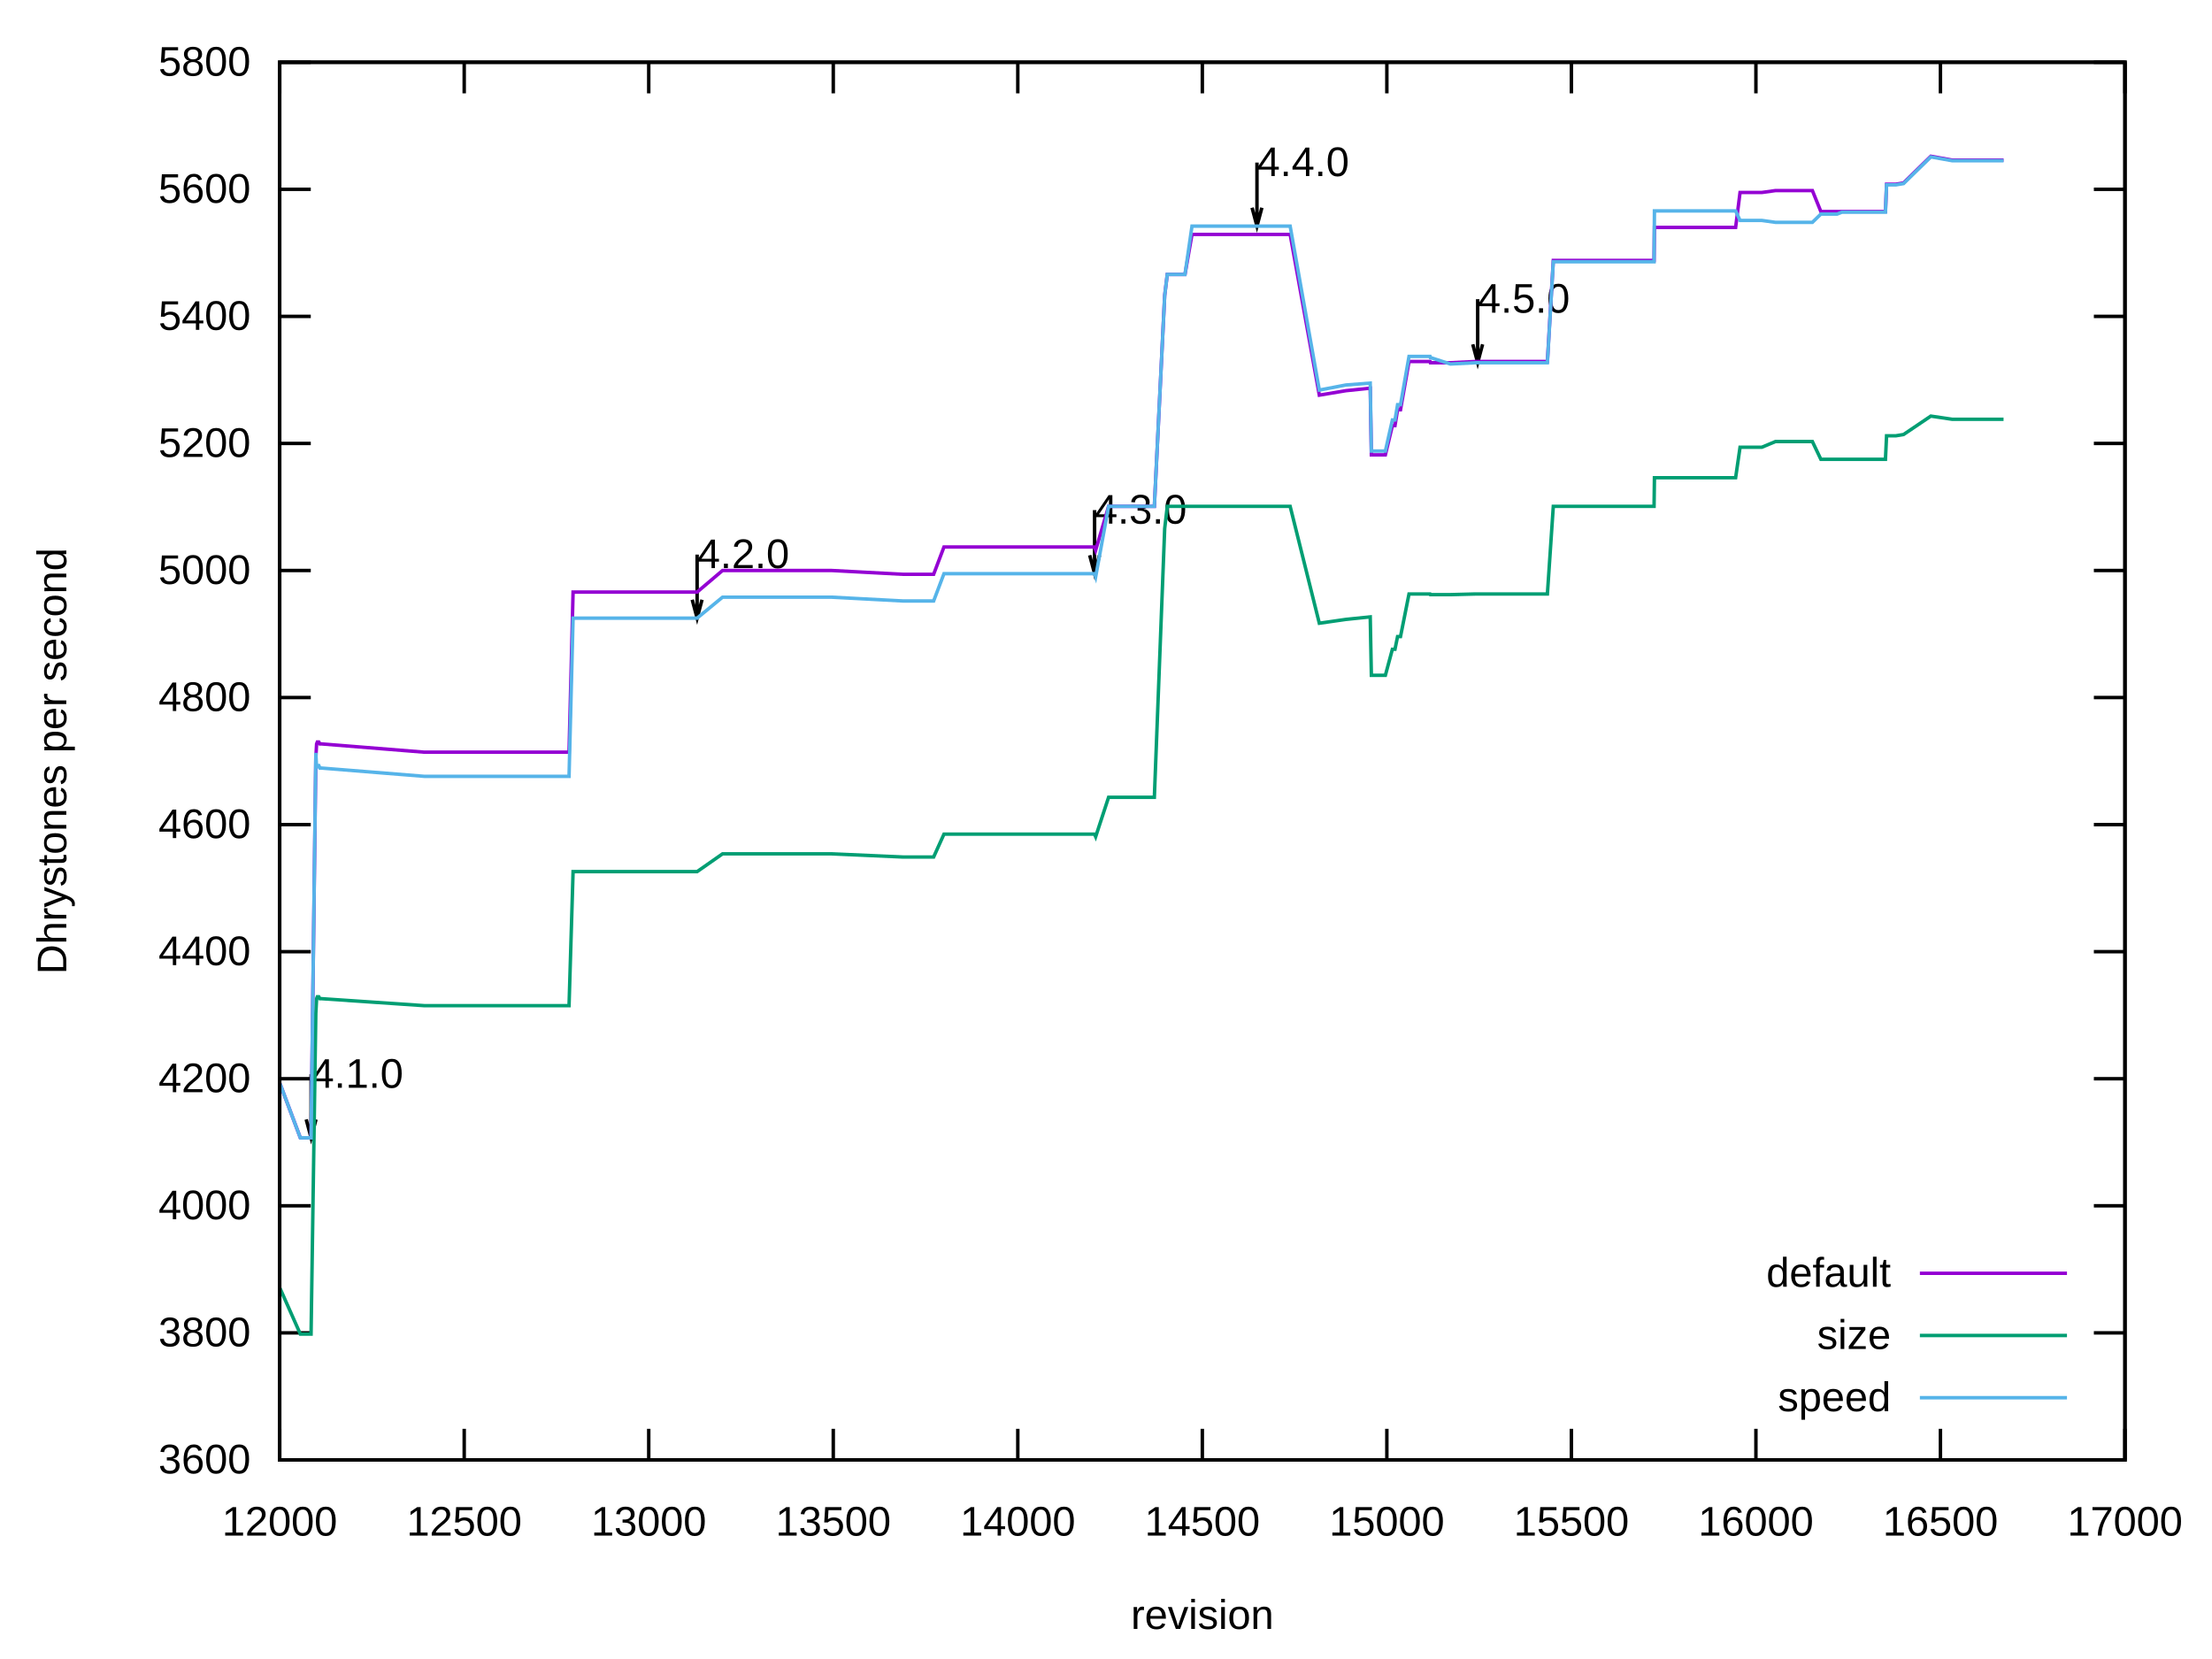
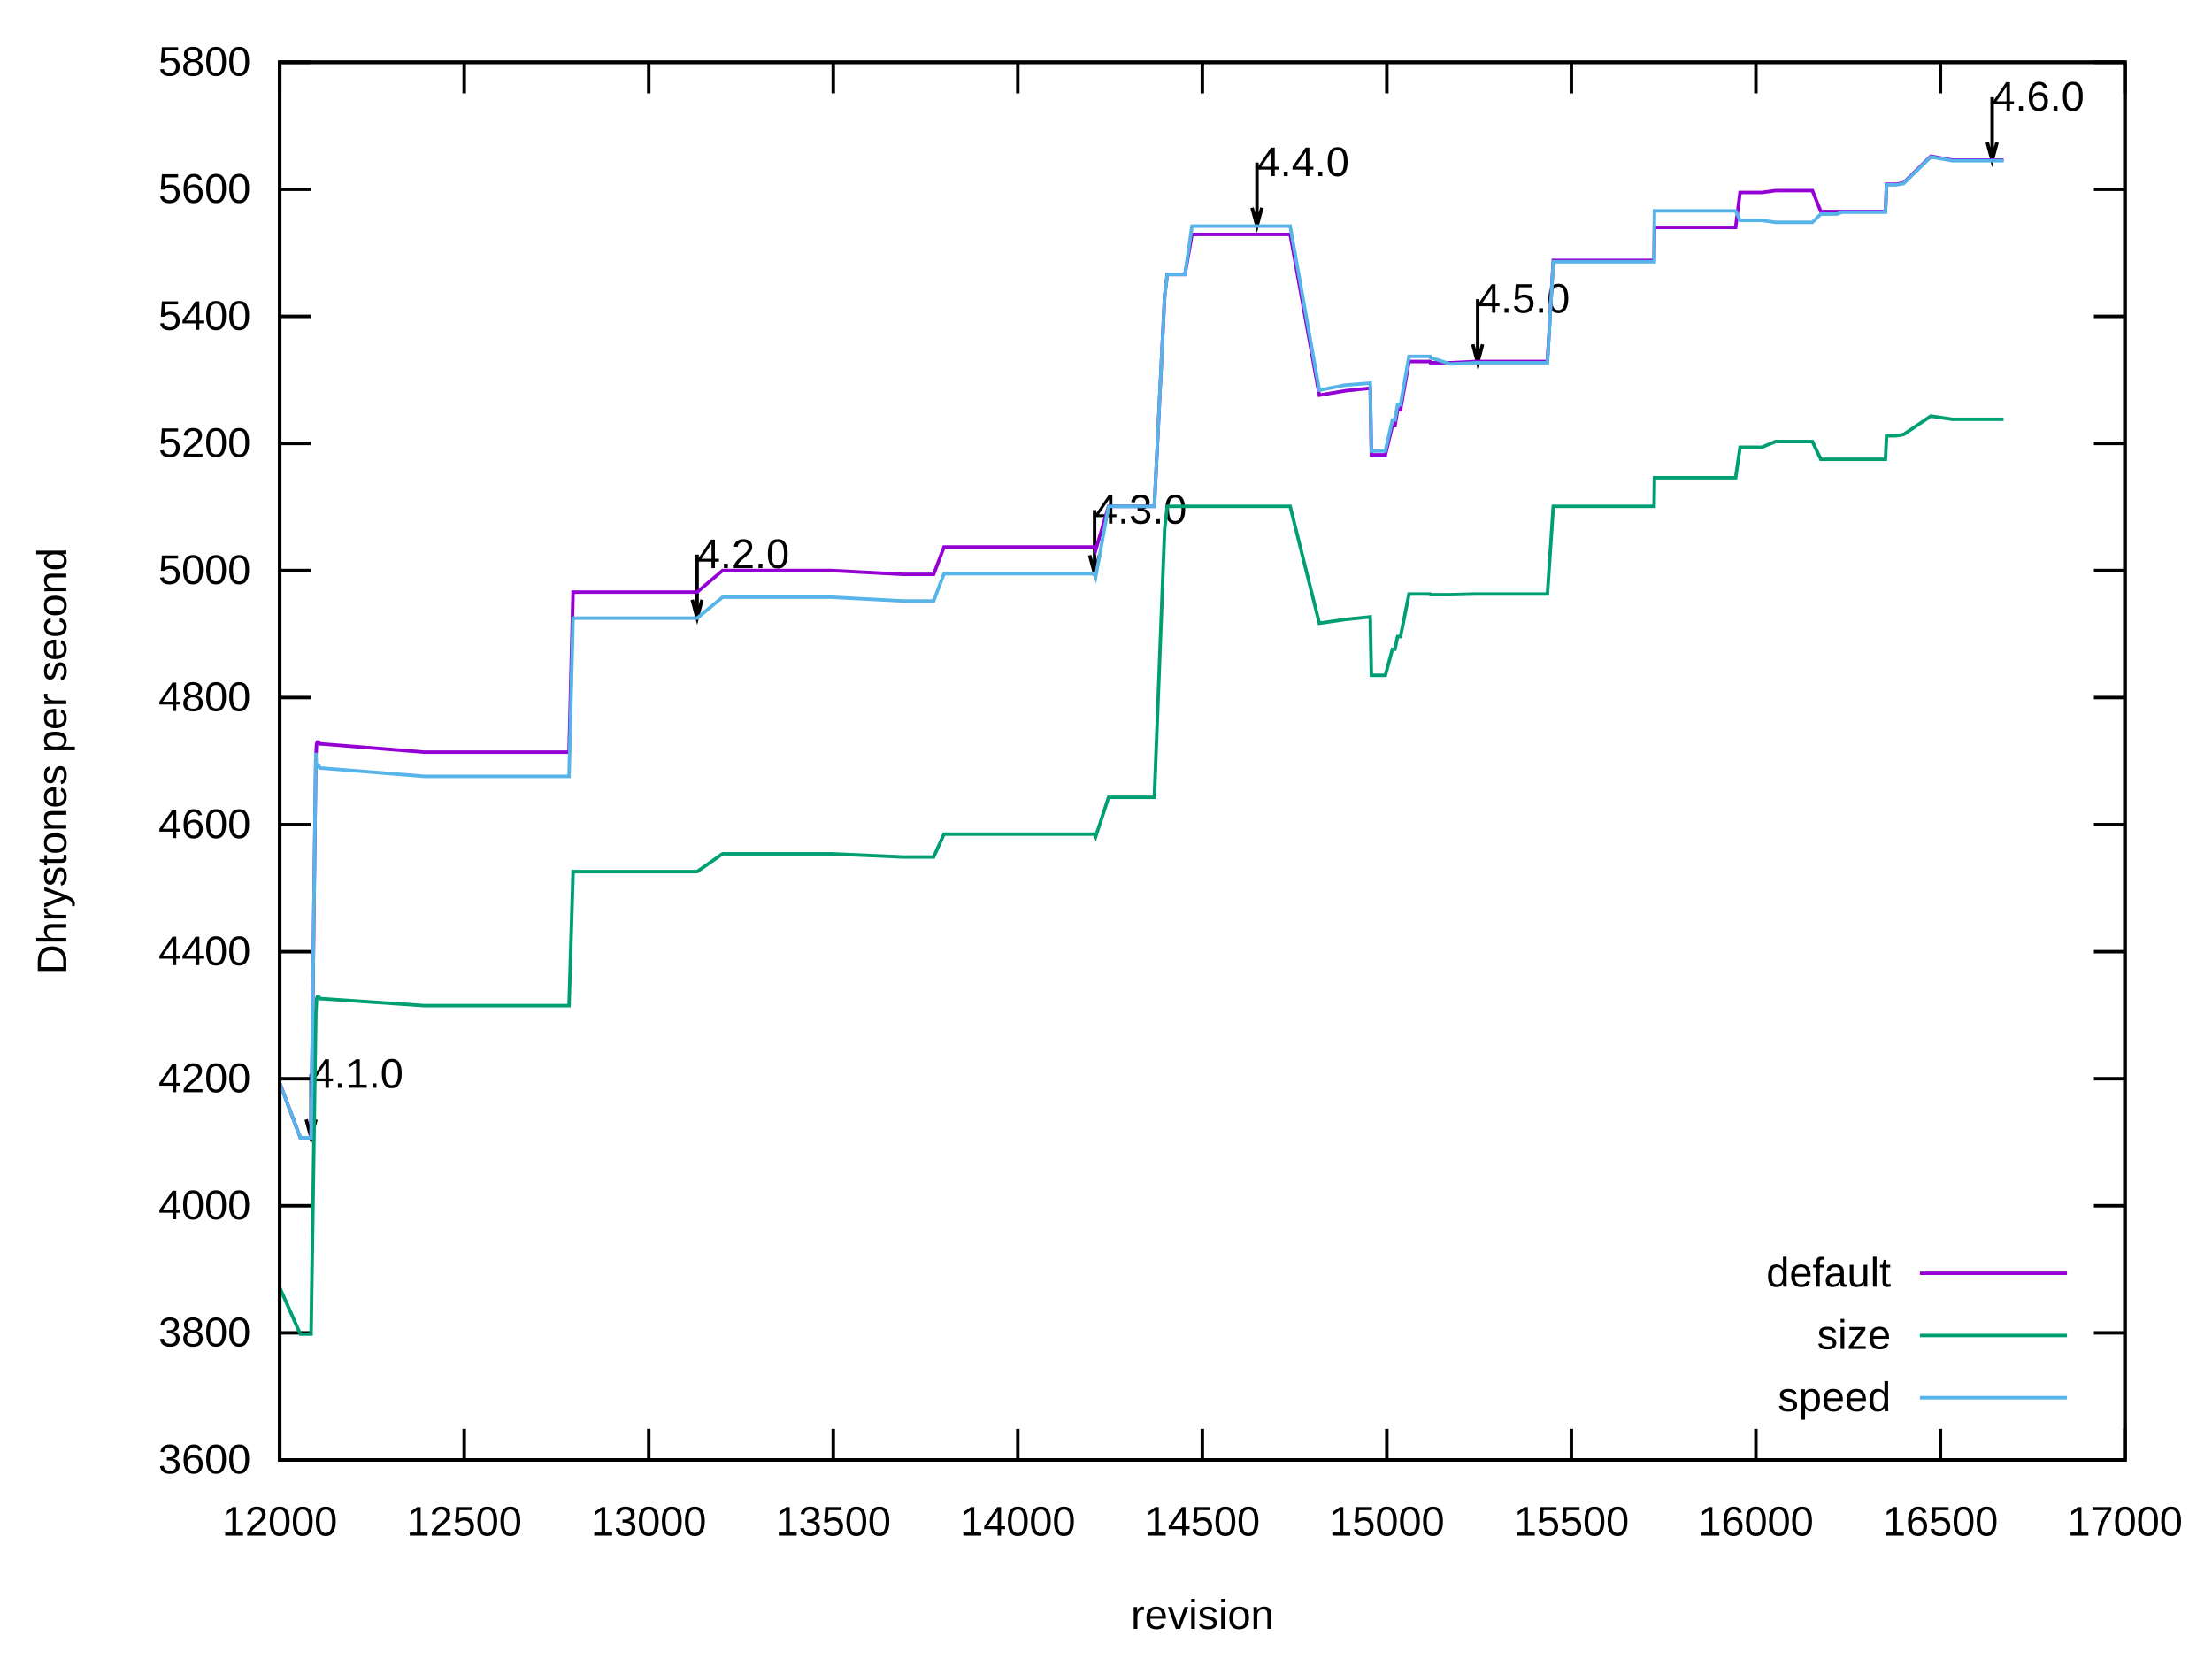
<svg xmlns="http://www.w3.org/2000/svg" xmlns:xlink="http://www.w3.org/1999/xlink" width="640" height="480" viewBox="0 0 640 480">
  <g id="gnuplot_canvas">
    <rect x="0" y="0" width="640" height="480" fill="none" />
    <defs>
      <circle id="gpDot" r="0.5" stroke-width="0.5" stroke="currentColor" />
      <path id="gpPt0" stroke-width="0.222" stroke="currentColor" d="M-1,0 h2 M0,-1 v2" />
      <path id="gpPt1" stroke-width="0.222" stroke="currentColor" d="M-1,-1 L1,1 M1,-1 L-1,1" />
      <path id="gpPt2" stroke-width="0.222" stroke="currentColor" d="M-1,0 L1,0 M0,-1 L0,1 M-1,-1 L1,1 M-1,1 L1,-1" />
      <rect id="gpPt3" stroke-width="0.222" stroke="currentColor" x="-1" y="-1" width="2" height="2" />
      <rect id="gpPt4" stroke-width="0.222" stroke="currentColor" fill="currentColor" x="-1" y="-1" width="2" height="2" />
      <circle id="gpPt5" stroke-width="0.222" stroke="currentColor" cx="0" cy="0" r="1" />
      <use xlink:href="#gpPt5" id="gpPt6" fill="currentColor" stroke="none" />
      <path id="gpPt7" stroke-width="0.222" stroke="currentColor" d="M0,-1.33 L-1.33,0.67 L1.33,0.67 z" />
      <use xlink:href="#gpPt7" id="gpPt8" fill="currentColor" stroke="none" />
      <use xlink:href="#gpPt7" id="gpPt9" stroke="currentColor" transform="rotate(180)" />
      <use xlink:href="#gpPt9" id="gpPt10" fill="currentColor" stroke="none" />
      <use xlink:href="#gpPt3" id="gpPt11" stroke="currentColor" transform="rotate(45)" />
      <use xlink:href="#gpPt11" id="gpPt12" fill="currentColor" stroke="none" />
      <path id="gpPt13" stroke-width="0.222" stroke="currentColor" d="M0,1.330 L1.265,0.411 L0.782,-1.067 L-0.782,-1.076 L-1.265,0.411 z" />
      <use xlink:href="#gpPt13" id="gpPt14" fill="currentColor" stroke="none" />
      <filter id="textbox" filterUnits="objectBoundingBox" x="0" y="0" height="1" width="1">
        <feFlood flood-color="white" flood-opacity="1" result="bgnd" />
        <feComposite in="SourceGraphic" in2="bgnd" operator="atop" />
      </filter>
      <filter id="greybox" filterUnits="objectBoundingBox" x="0" y="0" height="1" width="1">
        <feFlood flood-color="lightgrey" flood-opacity="1" result="grey" />
        <feComposite in="SourceGraphic" in2="grey" operator="atop" />
      </filter>
    </defs>
    <g fill="none" color="white" stroke="currentColor" stroke-width="1.00" stroke-linecap="butt" stroke-linejoin="miter">
</g>
    <g fill="none" color="black" stroke="currentColor" stroke-width="1.00" stroke-linecap="butt" stroke-linejoin="miter">
      <path stroke="black" d="M80.92,422.40 L89.92,422.40 M614.82,422.40 L605.82,422.40  " />
      <g transform="translate(72.53,426.30)" stroke="none" fill="black" font-family="Arial" font-size="12.00" text-anchor="end">
        <text>
          <tspan font-family="Arial"> 3600</tspan>
        </text>
      </g>
    </g>
    <g fill="none" color="black" stroke="currentColor" stroke-width="1.00" stroke-linecap="butt" stroke-linejoin="miter">
      <path stroke="black" d="M80.92,385.64 L89.92,385.64 M614.82,385.64 L605.82,385.64  " />
      <g transform="translate(72.53,389.54)" stroke="none" fill="black" font-family="Arial" font-size="12.00" text-anchor="end">
        <text>
          <tspan font-family="Arial"> 3800</tspan>
        </text>
      </g>
    </g>
    <g fill="none" color="black" stroke="currentColor" stroke-width="1.00" stroke-linecap="butt" stroke-linejoin="miter">
      <path stroke="black" d="M80.92,348.87 L89.92,348.87 M614.82,348.87 L605.82,348.87  " />
      <g transform="translate(72.53,352.77)" stroke="none" fill="black" font-family="Arial" font-size="12.00" text-anchor="end">
        <text>
          <tspan font-family="Arial"> 4000</tspan>
        </text>
      </g>
    </g>
    <g fill="none" color="black" stroke="currentColor" stroke-width="1.00" stroke-linecap="butt" stroke-linejoin="miter">
      <path stroke="black" d="M80.92,312.11 L89.92,312.11 M614.82,312.11 L605.82,312.11  " />
      <g transform="translate(72.53,316.01)" stroke="none" fill="black" font-family="Arial" font-size="12.00" text-anchor="end">
        <text>
          <tspan font-family="Arial"> 4200</tspan>
        </text>
      </g>
    </g>
    <g fill="none" color="black" stroke="currentColor" stroke-width="1.00" stroke-linecap="butt" stroke-linejoin="miter">
      <path stroke="black" d="M80.92,275.35 L89.92,275.35 M614.82,275.35 L605.82,275.35  " />
      <g transform="translate(72.53,279.25)" stroke="none" fill="black" font-family="Arial" font-size="12.00" text-anchor="end">
        <text>
          <tspan font-family="Arial"> 4400</tspan>
        </text>
      </g>
    </g>
    <g fill="none" color="black" stroke="currentColor" stroke-width="1.00" stroke-linecap="butt" stroke-linejoin="miter">
      <path stroke="black" d="M80.92,238.59 L89.92,238.59 M614.82,238.59 L605.82,238.59  " />
      <g transform="translate(72.53,242.49)" stroke="none" fill="black" font-family="Arial" font-size="12.00" text-anchor="end">
        <text>
          <tspan font-family="Arial"> 4600</tspan>
        </text>
      </g>
    </g>
    <g fill="none" color="black" stroke="currentColor" stroke-width="1.00" stroke-linecap="butt" stroke-linejoin="miter">
      <path stroke="black" d="M80.92,201.82 L89.92,201.82 M614.82,201.82 L605.82,201.82  " />
      <g transform="translate(72.53,205.72)" stroke="none" fill="black" font-family="Arial" font-size="12.00" text-anchor="end">
        <text>
          <tspan font-family="Arial"> 4800</tspan>
        </text>
      </g>
    </g>
    <g fill="none" color="black" stroke="currentColor" stroke-width="1.00" stroke-linecap="butt" stroke-linejoin="miter">
      <path stroke="black" d="M80.92,165.06 L89.92,165.06 M614.82,165.06 L605.82,165.06  " />
      <g transform="translate(72.53,168.96)" stroke="none" fill="black" font-family="Arial" font-size="12.00" text-anchor="end">
        <text>
          <tspan font-family="Arial"> 5000</tspan>
        </text>
      </g>
    </g>
    <g fill="none" color="black" stroke="currentColor" stroke-width="1.00" stroke-linecap="butt" stroke-linejoin="miter">
      <path stroke="black" d="M80.92,128.30 L89.92,128.30 M614.82,128.30 L605.82,128.30  " />
      <g transform="translate(72.53,132.20)" stroke="none" fill="black" font-family="Arial" font-size="12.00" text-anchor="end">
        <text>
          <tspan font-family="Arial"> 5200</tspan>
        </text>
      </g>
    </g>
    <g fill="none" color="black" stroke="currentColor" stroke-width="1.00" stroke-linecap="butt" stroke-linejoin="miter">
      <path stroke="black" d="M80.92,91.54 L89.92,91.54 M614.82,91.54 L605.82,91.54  " />
      <g transform="translate(72.53,95.44)" stroke="none" fill="black" font-family="Arial" font-size="12.00" text-anchor="end">
        <text>
          <tspan font-family="Arial"> 5400</tspan>
        </text>
      </g>
    </g>
    <g fill="none" color="black" stroke="currentColor" stroke-width="1.00" stroke-linecap="butt" stroke-linejoin="miter">
      <path stroke="black" d="M80.92,54.77 L89.92,54.77 M614.82,54.77 L605.82,54.77  " />
      <g transform="translate(72.53,58.67)" stroke="none" fill="black" font-family="Arial" font-size="12.00" text-anchor="end">
        <text>
          <tspan font-family="Arial"> 5600</tspan>
        </text>
      </g>
    </g>
    <g fill="none" color="black" stroke="currentColor" stroke-width="1.00" stroke-linecap="butt" stroke-linejoin="miter">
      <path stroke="black" d="M80.92,18.01 L89.92,18.01 M614.82,18.01 L605.82,18.01  " />
      <g transform="translate(72.53,21.91)" stroke="none" fill="black" font-family="Arial" font-size="12.00" text-anchor="end">
        <text>
          <tspan font-family="Arial"> 5800</tspan>
        </text>
      </g>
    </g>
    <g fill="none" color="black" stroke="currentColor" stroke-width="1.00" stroke-linecap="butt" stroke-linejoin="miter">
      <path stroke="black" d="M80.92,422.40 L80.92,413.40 M80.92,18.01 L80.92,27.01  " />
      <g transform="translate(80.92,444.30)" stroke="none" fill="black" font-family="Arial" font-size="12.00" text-anchor="middle">
        <text>
          <tspan font-family="Arial"> 12000</tspan>
        </text>
      </g>
    </g>
    <g fill="none" color="black" stroke="currentColor" stroke-width="1.00" stroke-linecap="butt" stroke-linejoin="miter">
      <path stroke="black" d="M134.31,422.40 L134.31,413.40 M134.31,18.01 L134.31,27.01  " />
      <g transform="translate(134.31,444.30)" stroke="none" fill="black" font-family="Arial" font-size="12.00" text-anchor="middle">
        <text>
          <tspan font-family="Arial"> 12500</tspan>
        </text>
      </g>
    </g>
    <g fill="none" color="black" stroke="currentColor" stroke-width="1.00" stroke-linecap="butt" stroke-linejoin="miter">
      <path stroke="black" d="M187.70,422.40 L187.70,413.40 M187.70,18.01 L187.70,27.01  " />
      <g transform="translate(187.70,444.30)" stroke="none" fill="black" font-family="Arial" font-size="12.00" text-anchor="middle">
        <text>
          <tspan font-family="Arial"> 13000</tspan>
        </text>
      </g>
    </g>
    <g fill="none" color="black" stroke="currentColor" stroke-width="1.00" stroke-linecap="butt" stroke-linejoin="miter">
      <path stroke="black" d="M241.09,422.40 L241.09,413.40 M241.09,18.01 L241.09,27.01  " />
      <g transform="translate(241.09,444.30)" stroke="none" fill="black" font-family="Arial" font-size="12.00" text-anchor="middle">
        <text>
          <tspan font-family="Arial"> 13500</tspan>
        </text>
      </g>
    </g>
    <g fill="none" color="black" stroke="currentColor" stroke-width="1.00" stroke-linecap="butt" stroke-linejoin="miter">
      <path stroke="black" d="M294.48,422.40 L294.48,413.40 M294.48,18.01 L294.48,27.01  " />
      <g transform="translate(294.48,444.30)" stroke="none" fill="black" font-family="Arial" font-size="12.00" text-anchor="middle">
        <text>
          <tspan font-family="Arial"> 14000</tspan>
        </text>
      </g>
    </g>
    <g fill="none" color="black" stroke="currentColor" stroke-width="1.00" stroke-linecap="butt" stroke-linejoin="miter">
      <path stroke="black" d="M347.87,422.40 L347.87,413.40 M347.87,18.01 L347.87,27.01  " />
      <g transform="translate(347.87,444.30)" stroke="none" fill="black" font-family="Arial" font-size="12.00" text-anchor="middle">
        <text>
          <tspan font-family="Arial"> 14500</tspan>
        </text>
      </g>
    </g>
    <g fill="none" color="black" stroke="currentColor" stroke-width="1.00" stroke-linecap="butt" stroke-linejoin="miter">
      <path stroke="black" d="M401.26,422.40 L401.26,413.40 M401.26,18.01 L401.26,27.01  " />
      <g transform="translate(401.26,444.30)" stroke="none" fill="black" font-family="Arial" font-size="12.00" text-anchor="middle">
        <text>
          <tspan font-family="Arial"> 15000</tspan>
        </text>
      </g>
    </g>
    <g fill="none" color="black" stroke="currentColor" stroke-width="1.00" stroke-linecap="butt" stroke-linejoin="miter">
      <path stroke="black" d="M454.65,422.40 L454.65,413.40 M454.65,18.01 L454.65,27.01  " />
      <g transform="translate(454.65,444.30)" stroke="none" fill="black" font-family="Arial" font-size="12.00" text-anchor="middle">
        <text>
          <tspan font-family="Arial"> 15500</tspan>
        </text>
      </g>
    </g>
    <g fill="none" color="black" stroke="currentColor" stroke-width="1.00" stroke-linecap="butt" stroke-linejoin="miter">
      <path stroke="black" d="M508.04,422.40 L508.04,413.40 M508.04,18.01 L508.04,27.01  " />
      <g transform="translate(508.04,444.30)" stroke="none" fill="black" font-family="Arial" font-size="12.00" text-anchor="middle">
        <text>
          <tspan font-family="Arial"> 16000</tspan>
        </text>
      </g>
    </g>
    <g fill="none" color="black" stroke="currentColor" stroke-width="1.00" stroke-linecap="butt" stroke-linejoin="miter">
      <path stroke="black" d="M561.43,422.40 L561.43,413.40 M561.43,18.01 L561.43,27.01  " />
      <g transform="translate(561.43,444.30)" stroke="none" fill="black" font-family="Arial" font-size="12.00" text-anchor="middle">
        <text>
          <tspan font-family="Arial"> 16500</tspan>
        </text>
      </g>
    </g>
    <g fill="none" color="black" stroke="currentColor" stroke-width="1.00" stroke-linecap="butt" stroke-linejoin="miter">
      <path stroke="black" d="M614.82,422.40 L614.82,413.40 M614.82,18.01 L614.82,27.01  " />
      <g transform="translate(614.82,444.30)" stroke="none" fill="black" font-family="Arial" font-size="12.00" text-anchor="middle">
        <text>
          <tspan font-family="Arial"> 17000</tspan>
        </text>
      </g>
    </g>
    <g fill="none" color="black" stroke="currentColor" stroke-width="1.00" stroke-linecap="butt" stroke-linejoin="miter">
</g>
    <g fill="none" color="black" stroke="currentColor" stroke-width="1.00" stroke-linecap="butt" stroke-linejoin="miter">
      <path stroke="black" d="M80.92,18.01 L80.92,422.40 L614.82,422.40 L614.82,18.01 L80.92,18.01 Z  " />
      <g transform="translate(90.00,314.73)" stroke="none" fill="black" font-family="Arial" font-size="12.00" text-anchor="start">
        <text>
          <tspan font-family="Arial">4.1.0</tspan>
        </text>
      </g>
      <g transform="translate(201.69,164.37)" stroke="none" fill="black" font-family="Arial" font-size="12.00" text-anchor="start">
        <text>
          <tspan font-family="Arial">4.2.0</tspan>
        </text>
      </g>
      <g transform="translate(316.69,151.50)" stroke="none" fill="black" font-family="Arial" font-size="12.00" text-anchor="start">
        <text>
          <tspan font-family="Arial">4.3.0</tspan>
        </text>
      </g>
      <g transform="translate(363.67,50.95)" stroke="none" fill="black" font-family="Arial" font-size="12.00" text-anchor="start">
        <text>
          <tspan font-family="Arial">4.4.0</tspan>
        </text>
      </g>
      <g transform="translate(427.53,90.47)" stroke="none" fill="black" font-family="Arial" font-size="12.00" text-anchor="start">
        <text>
          <tspan font-family="Arial">4.5.0</tspan>
        </text>
      </g>
+       <g transform="translate(576.38,32.02)" stroke="none" fill="black" font-family="Arial" font-size="12.00" text-anchor="start">
+         <text>
+           <tspan font-family="Arial">4.6.0</tspan>
+         </text>
+       </g>
    </g>
    <g fill="none" color="black" stroke="currentColor" stroke-width="1.00" stroke-linecap="butt" stroke-linejoin="miter">
      <path stroke="black" d="M88.59,323.88 L90.01,329.20 L91.43,323.88 M90.01,310.82 L90.01,329.20  " />
    </g>
    <g fill="none" color="black" stroke="currentColor" stroke-width="1.00" stroke-linecap="butt" stroke-linejoin="miter">
      <path stroke="black" d="M200.28,173.52 L201.70,178.84 L203.12,173.52 M201.70,160.46 L201.70,178.84  " />
    </g>
    <g fill="none" color="black" stroke="currentColor" stroke-width="1.00" stroke-linecap="butt" stroke-linejoin="miter">
      <path stroke="black" d="M315.28,160.65 L316.70,165.97 L318.12,160.65 M316.70,147.59 L316.70,165.97  " />
    </g>
    <g fill="none" color="black" stroke="currentColor" stroke-width="1.00" stroke-linecap="butt" stroke-linejoin="miter">
      <path stroke="black" d="M362.26,60.10 L363.68,65.42 L365.10,60.10 M363.68,47.04 L363.68,65.42  " />
    </g>
    <g fill="none" color="black" stroke="currentColor" stroke-width="1.00" stroke-linecap="butt" stroke-linejoin="miter">
      <path stroke="black" d="M426.12,99.62 L427.54,104.94 L428.96,99.62 M427.54,86.56 L427.54,104.94  " />
+     </g>
+     <g fill="none" color="black" stroke="currentColor" stroke-width="1.00" stroke-linecap="butt" stroke-linejoin="miter">
+       <path stroke="black" d="M574.97,41.17 L576.39,46.49 L577.81,41.17 M576.39,28.11 L576.39,46.49  " />
    </g>
    <g fill="none" color="black" stroke="currentColor" stroke-width="1.00" stroke-linecap="butt" stroke-linejoin="miter">
</g>
    <g id="gnuplot_plot_1">
      <g fill="none" color="black" stroke="currentColor" stroke-width="1.00" stroke-linecap="butt" stroke-linejoin="miter">
        <g transform="translate(547.09,372.30)" stroke="none" fill="black" font-family="Arial" font-size="12.00" text-anchor="end">
          <text>
            <tspan font-family="Arial">default</tspan>
          </text>
        </g>
      </g>
      <g fill="none" color="black" stroke="currentColor" stroke-width="1.00" stroke-linecap="butt" stroke-linejoin="miter">
-         <path stroke="rgb(148,   0, 211)" d="M555.48,368.40 L598.04,368.40 M81.03,313.58 L86.90,329.21 L90.00,329.21 L91.38,219.29 L91.60,215.24 L91.81,214.69   L92.24,214.69 L92.56,215.24 L93.09,215.24 L122.78,217.63 L125.23,217.63 L126.84,217.63 L128.97,217.63 L130.47,217.63   L133.03,217.63 L133.78,217.63 L135.16,217.63 L149.47,217.63 L152.78,217.63 L154.49,217.63 L154.81,217.63 L160.58,217.63   L164.64,217.63 L165.81,171.31 L169.23,171.31 L172.96,171.31 L174.35,171.31 L176.06,171.31 L177.02,171.31 L184.39,171.31   L201.69,171.31 L209.06,165.06 L219.73,165.06 L240.56,165.06 L261.27,166.16 L263.41,166.16 L267.57,166.16 L270.13,166.16   L273.12,158.26 L273.55,158.26 L274.51,158.26 L275.79,158.26 L277.93,158.26 L282.20,158.26 L283.80,158.26 L294.48,158.26   L314.13,158.26 L316.69,158.26 L317.01,159.18 L320.75,146.50 L320.96,146.50 L321.50,146.50 L326.51,146.50 L331.43,146.50   L333.99,146.50 L336.98,85.47 L337.73,79.40 L341.78,79.40 L342.32,79.40 L342.85,79.40 L344.88,67.82 L348.94,67.82   L350.86,67.82 L363.67,67.82 L363.89,67.82 L370.29,67.82 L373.28,67.82 L381.72,114.33 L389.41,113.04 L396.45,112.31   L396.78,131.61 L400.83,131.61 L402.86,123.15 L403.61,123.15 L404.36,118.56 L404.68,118.56 L405.21,118.56 L407.67,104.59   L411.19,104.59 L412.37,104.59 L413.75,104.59 L413.86,104.95 L413.97,104.95 L419.63,104.95 L426.89,104.59 L427.53,104.59   L435.11,104.59 L445.89,104.59 L447.71,104.59 L449.42,75.36 L453.16,75.36 L459.99,75.36 L463.19,75.36 L472.70,75.36   L478.57,75.36 L478.68,65.80 L483.27,65.80 L496.29,65.80 L496.40,65.80 L502.06,65.80 L502.17,65.80 L503.45,55.69   L509.75,55.69 L513.70,55.14 L524.38,55.14 L526.83,61.21 L531.53,61.21 L532.92,61.21 L540.61,61.21 L541.25,61.21   L544.35,61.21 L545.52,61.21 L545.84,53.30 L548.51,53.30 L550.75,52.93 L558.65,45.21 L564.85,46.32 L576.38,46.32   L579.69,46.32  " />
+         <path stroke="rgb(148,   0, 211)" d="M555.48,368.40 L598.04,368.40 M81.03,313.58 L86.90,329.21 L90.00,329.21 L91.38,219.29 L91.60,215.24 L91.81,214.69   L92.24,214.69 L92.56,215.24 L93.09,215.24 L122.78,217.63 L125.23,217.63 L126.84,217.63 L128.97,217.63 L130.47,217.63   L133.03,217.63 L133.78,217.63 L135.16,217.63 L149.47,217.63 L152.78,217.63 L154.49,217.63 L154.81,217.63 L160.58,217.63   L164.64,217.63 L165.81,171.31 L169.23,171.31 L172.96,171.31 L174.35,171.31 L176.06,171.31 L177.02,171.31 L184.39,171.31   L201.69,171.31 L209.06,165.06 L219.73,165.06 L240.56,165.06 L261.27,166.16 L263.41,166.16 L267.57,166.16 L270.13,166.16   L273.12,158.26 L273.55,158.26 L274.51,158.26 L275.79,158.26 L277.93,158.26 L282.20,158.26 L283.80,158.26 L294.48,158.26   L314.13,158.26 L316.69,158.26 L317.01,159.18 L320.75,146.50 L320.96,146.50 L321.50,146.50 L326.51,146.50 L331.43,146.50   L333.99,146.50 L336.98,85.47 L337.73,79.40 L341.78,79.40 L342.32,79.40 L342.85,79.40 L344.88,67.82 L348.94,67.82   L350.86,67.82 L363.67,67.82 L363.89,67.82 L370.29,67.82 L373.28,67.82 L381.72,114.33 L389.41,113.04 L396.45,112.31   L396.78,131.61 L400.83,131.61 L402.86,123.15 L403.61,123.15 L404.36,118.56 L404.68,118.56 L405.21,118.56 L407.67,104.59   L411.19,104.59 L412.37,104.59 L413.75,104.59 L413.86,104.95 L413.97,104.95 L419.63,104.95 L426.89,104.59 L427.53,104.59   L435.11,104.59 L445.89,104.59 L447.71,104.59 L449.42,75.36 L453.16,75.36 L459.99,75.36 L463.19,75.36 L472.70,75.36   L478.57,75.36 L478.68,65.80 L483.27,65.80 L496.29,65.80 L496.40,65.80 L502.06,65.80 L502.17,65.80 L503.45,55.69   L509.75,55.69 L513.70,55.14 L524.38,55.14 L526.83,61.21 L531.53,61.21 L532.92,61.21 L540.61,61.21 L541.25,61.21   L544.35,61.21 L545.52,61.21 L545.84,53.30 L548.51,53.30 L550.75,52.93 L558.65,45.21 L564.85,46.32 L576.38,46.32   L576.59,46.32 L579.69,46.32  " />
      </g>
    </g>
    <g id="gnuplot_plot_2">
      <g fill="none" color="black" stroke="currentColor" stroke-width="1.00" stroke-linecap="butt" stroke-linejoin="miter">
        <g transform="translate(547.09,390.30)" stroke="none" fill="black" font-family="Arial" font-size="12.00" text-anchor="end">
          <text>
            <tspan font-family="Arial">size</tspan>
          </text>
        </g>
      </g>
      <g fill="none" color="black" stroke="currentColor" stroke-width="1.00" stroke-linecap="butt" stroke-linejoin="miter">
        <path stroke="rgb(  0, 158, 115)" d="M555.48,386.40 L598.04,386.40 M81.03,372.77 L86.90,386.00 L90.00,386.00 L91.38,293.18 L91.60,288.95 L91.81,288.40   L92.24,288.40 L92.56,288.95 L93.09,288.95 L122.78,290.97 L125.23,290.97 L126.84,290.97 L128.97,290.97 L130.47,290.97   L133.03,290.97 L133.78,290.97 L135.16,290.97 L149.47,290.97 L152.78,290.97 L154.49,290.97 L154.81,290.97 L160.58,290.97   L164.64,290.97 L165.81,252.19 L169.23,252.19 L172.96,252.19 L174.35,252.19 L176.06,252.19 L177.02,252.19 L184.39,252.19   L201.69,252.19 L209.06,247.04 L219.73,247.04 L240.56,247.04 L261.27,247.96 L263.41,247.96 L267.57,247.96 L270.13,247.96   L273.12,241.34 L273.55,241.34 L274.51,241.34 L275.79,241.34 L277.93,241.34 L282.20,241.34 L283.80,241.34 L294.48,241.34   L314.13,241.34 L316.69,241.34 L317.01,242.08 L320.75,230.68 L320.96,230.68 L321.50,230.68 L326.51,230.68 L331.43,230.68   L333.99,230.68 L336.98,152.93 L337.73,146.50 L341.78,146.50 L342.32,146.50 L342.85,146.50 L344.88,146.50 L348.94,146.50   L350.86,146.50 L363.67,146.50 L363.89,146.50 L370.29,146.50 L373.28,146.50 L381.72,180.32 L389.41,179.21 L396.45,178.48   L396.78,195.39 L400.83,195.39 L402.86,187.85 L403.61,187.85 L404.36,184.18 L404.68,184.18 L405.21,184.18 L407.67,171.86   L411.19,171.86 L412.37,171.86 L413.75,171.86 L413.86,172.05 L413.97,172.05 L419.63,172.05 L426.89,171.86 L427.53,171.86   L435.11,171.86 L445.89,171.86 L447.71,171.86 L449.42,146.50 L453.16,146.50 L459.99,146.50 L463.19,146.50 L472.70,146.50   L478.57,146.50 L478.68,138.22 L483.27,138.22 L496.29,138.22 L496.40,138.22 L502.06,138.22 L502.17,138.22 L503.45,129.40   L509.75,129.40 L513.70,127.75 L524.38,127.75 L526.83,132.89 L531.53,132.89 L532.92,132.89 L540.61,132.89 L541.25,132.89   L544.35,132.89 L545.52,132.89 L545.84,126.09 L548.51,126.09 L550.75,125.72 L558.65,120.39 L564.85,121.31 L576.38,121.31   L576.59,121.31 L579.69,121.31  " />
      </g>
    </g>
    <g id="gnuplot_plot_3">
      <g fill="none" color="black" stroke="currentColor" stroke-width="1.00" stroke-linecap="butt" stroke-linejoin="miter">
        <g transform="translate(547.09,408.30)" stroke="none" fill="black" font-family="Arial" font-size="12.00" text-anchor="end">
          <text>
            <tspan font-family="Arial">speed</tspan>
          </text>
        </g>
      </g>
      <g fill="none" color="black" stroke="currentColor" stroke-width="1.00" stroke-linecap="butt" stroke-linejoin="miter">
        <path stroke="rgb( 86, 180, 233)" d="M555.48,404.40 L598.04,404.40 M81.03,313.58 L86.90,329.21 L90.00,329.21 L91.38,217.82 L91.60,222.23 L91.81,221.49   L92.24,221.49 L92.56,222.23 L93.09,222.23 L122.78,224.62 L125.23,224.62 L126.84,224.62 L128.97,224.62 L130.47,224.62   L133.03,224.62 L133.78,224.62 L135.16,224.62 L149.47,224.62 L152.78,224.62 L154.49,224.62 L154.81,224.62 L160.58,224.62   L164.64,224.62 L165.81,178.85 L169.23,178.85 L172.96,178.85 L174.35,178.85 L176.06,178.85 L177.02,178.85 L184.39,178.85   L201.69,178.85 L209.06,172.78 L219.73,172.78 L240.56,172.78 L261.27,173.88 L263.41,173.88 L267.57,173.88 L270.13,173.88   L273.12,165.98 L273.55,165.98 L274.51,165.98 L275.79,165.98 L277.93,165.98 L282.20,165.98 L283.80,165.98 L294.48,165.98   L314.13,165.98 L316.69,165.98 L317.01,166.90 L320.75,146.50 L320.96,146.50 L321.50,146.50 L326.51,146.50 L331.43,146.50   L333.99,146.50 L336.98,85.47 L337.73,79.40 L341.78,79.40 L342.32,79.40 L342.85,79.40 L344.88,65.43 L348.94,65.43   L350.86,65.43 L363.67,65.43 L363.89,65.43 L370.29,65.43 L373.28,65.43 L381.72,112.86 L389.41,111.39 L396.45,110.84   L396.78,130.50 L400.83,130.50 L402.86,121.50 L403.61,121.50 L404.36,117.09 L404.68,117.09 L405.21,117.09 L407.67,103.12   L411.19,103.12 L412.37,103.12 L413.75,103.12 L413.86,103.48 L413.97,103.48 L419.63,105.32 L426.89,104.95 L427.53,104.95   L435.11,104.95 L445.89,104.95 L447.71,104.95 L449.42,75.73 L453.16,75.73 L459.99,75.73 L463.19,75.73 L472.70,75.73   L478.57,75.73 L478.68,61.02 L483.27,61.02 L496.29,61.02 L496.40,61.02 L502.06,61.02 L502.17,61.02 L503.45,63.78   L509.75,63.78 L513.70,64.33 L524.38,64.33 L526.83,61.94 L531.53,61.94 L532.92,61.39 L540.61,61.39 L541.25,61.39   L544.35,61.39 L545.52,61.39 L545.84,53.49 L548.51,53.49 L550.75,53.12 L558.65,45.40 L564.85,46.50 L576.38,46.50   L576.59,46.50 L579.69,46.50  " />
      </g>
    </g>
    <g fill="none" color="white" stroke="rgb( 86, 180, 233)" stroke-width="2.00" stroke-linecap="butt" stroke-linejoin="miter">
</g>
    <g fill="none" color="black" stroke="currentColor" stroke-width="2.00" stroke-linecap="butt" stroke-linejoin="miter">
</g>
    <g fill="none" color="black" stroke="black" stroke-width="1.00" stroke-linecap="butt" stroke-linejoin="miter">
</g>
    <g fill="none" color="black" stroke="currentColor" stroke-width="1.00" stroke-linecap="butt" stroke-linejoin="miter">
      <path stroke="black" d="M80.92,18.01 L80.92,422.40 L614.82,422.40 L614.82,18.01 L80.92,18.01 Z  " />
      <g transform="translate(19.18,220.21) rotate(270.00)" stroke="none" fill="black" font-family="Arial" font-size="12.00" text-anchor="middle">
        <text>
          <tspan font-family="Arial">Dhrystones per second</tspan>
        </text>
      </g>
    </g>
    <g fill="none" color="black" stroke="currentColor" stroke-width="1.00" stroke-linecap="butt" stroke-linejoin="miter">
      <g transform="translate(347.87,471.30)" stroke="none" fill="black" font-family="Arial" font-size="12.00" text-anchor="middle">
        <text>
          <tspan font-family="Arial">revision</tspan>
        </text>
      </g>
    </g>
    <g fill="none" color="black" stroke="currentColor" stroke-width="1.00" stroke-linecap="butt" stroke-linejoin="miter">
</g>
    <g fill="none" color="black" stroke="currentColor" stroke-width="1.00" stroke-linecap="butt" stroke-linejoin="miter">
</g>
  </g>
</svg>
